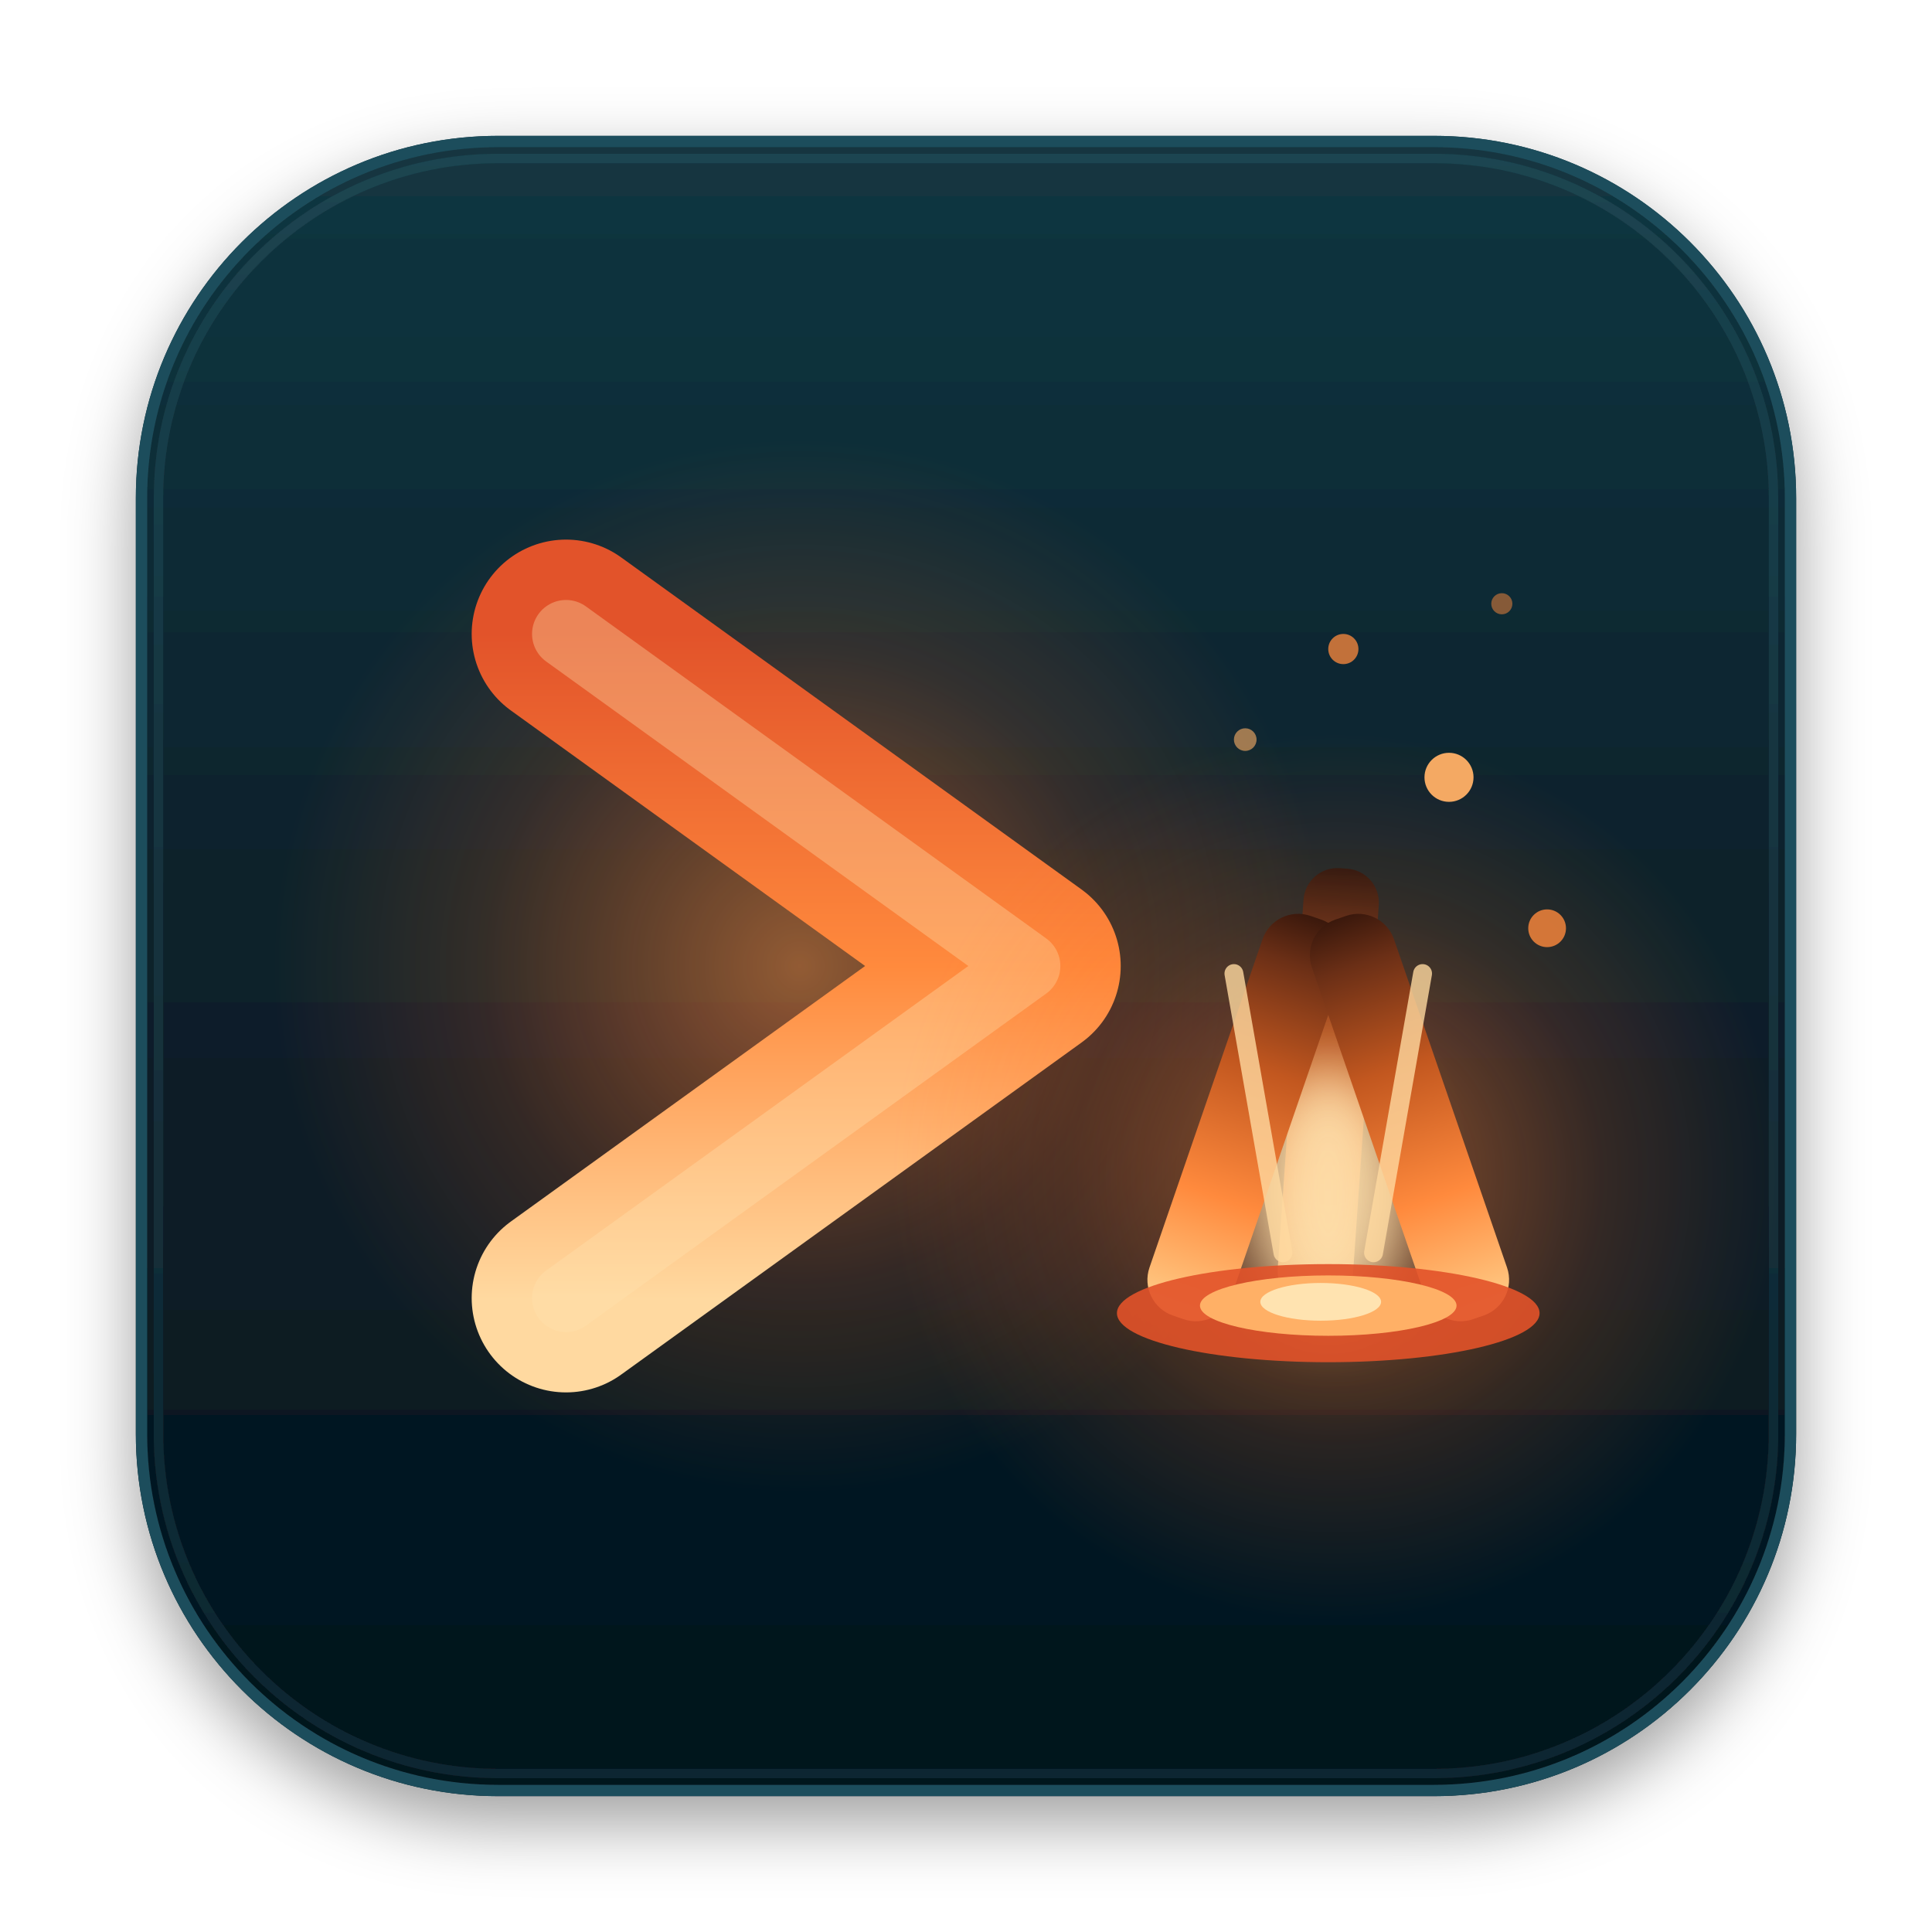
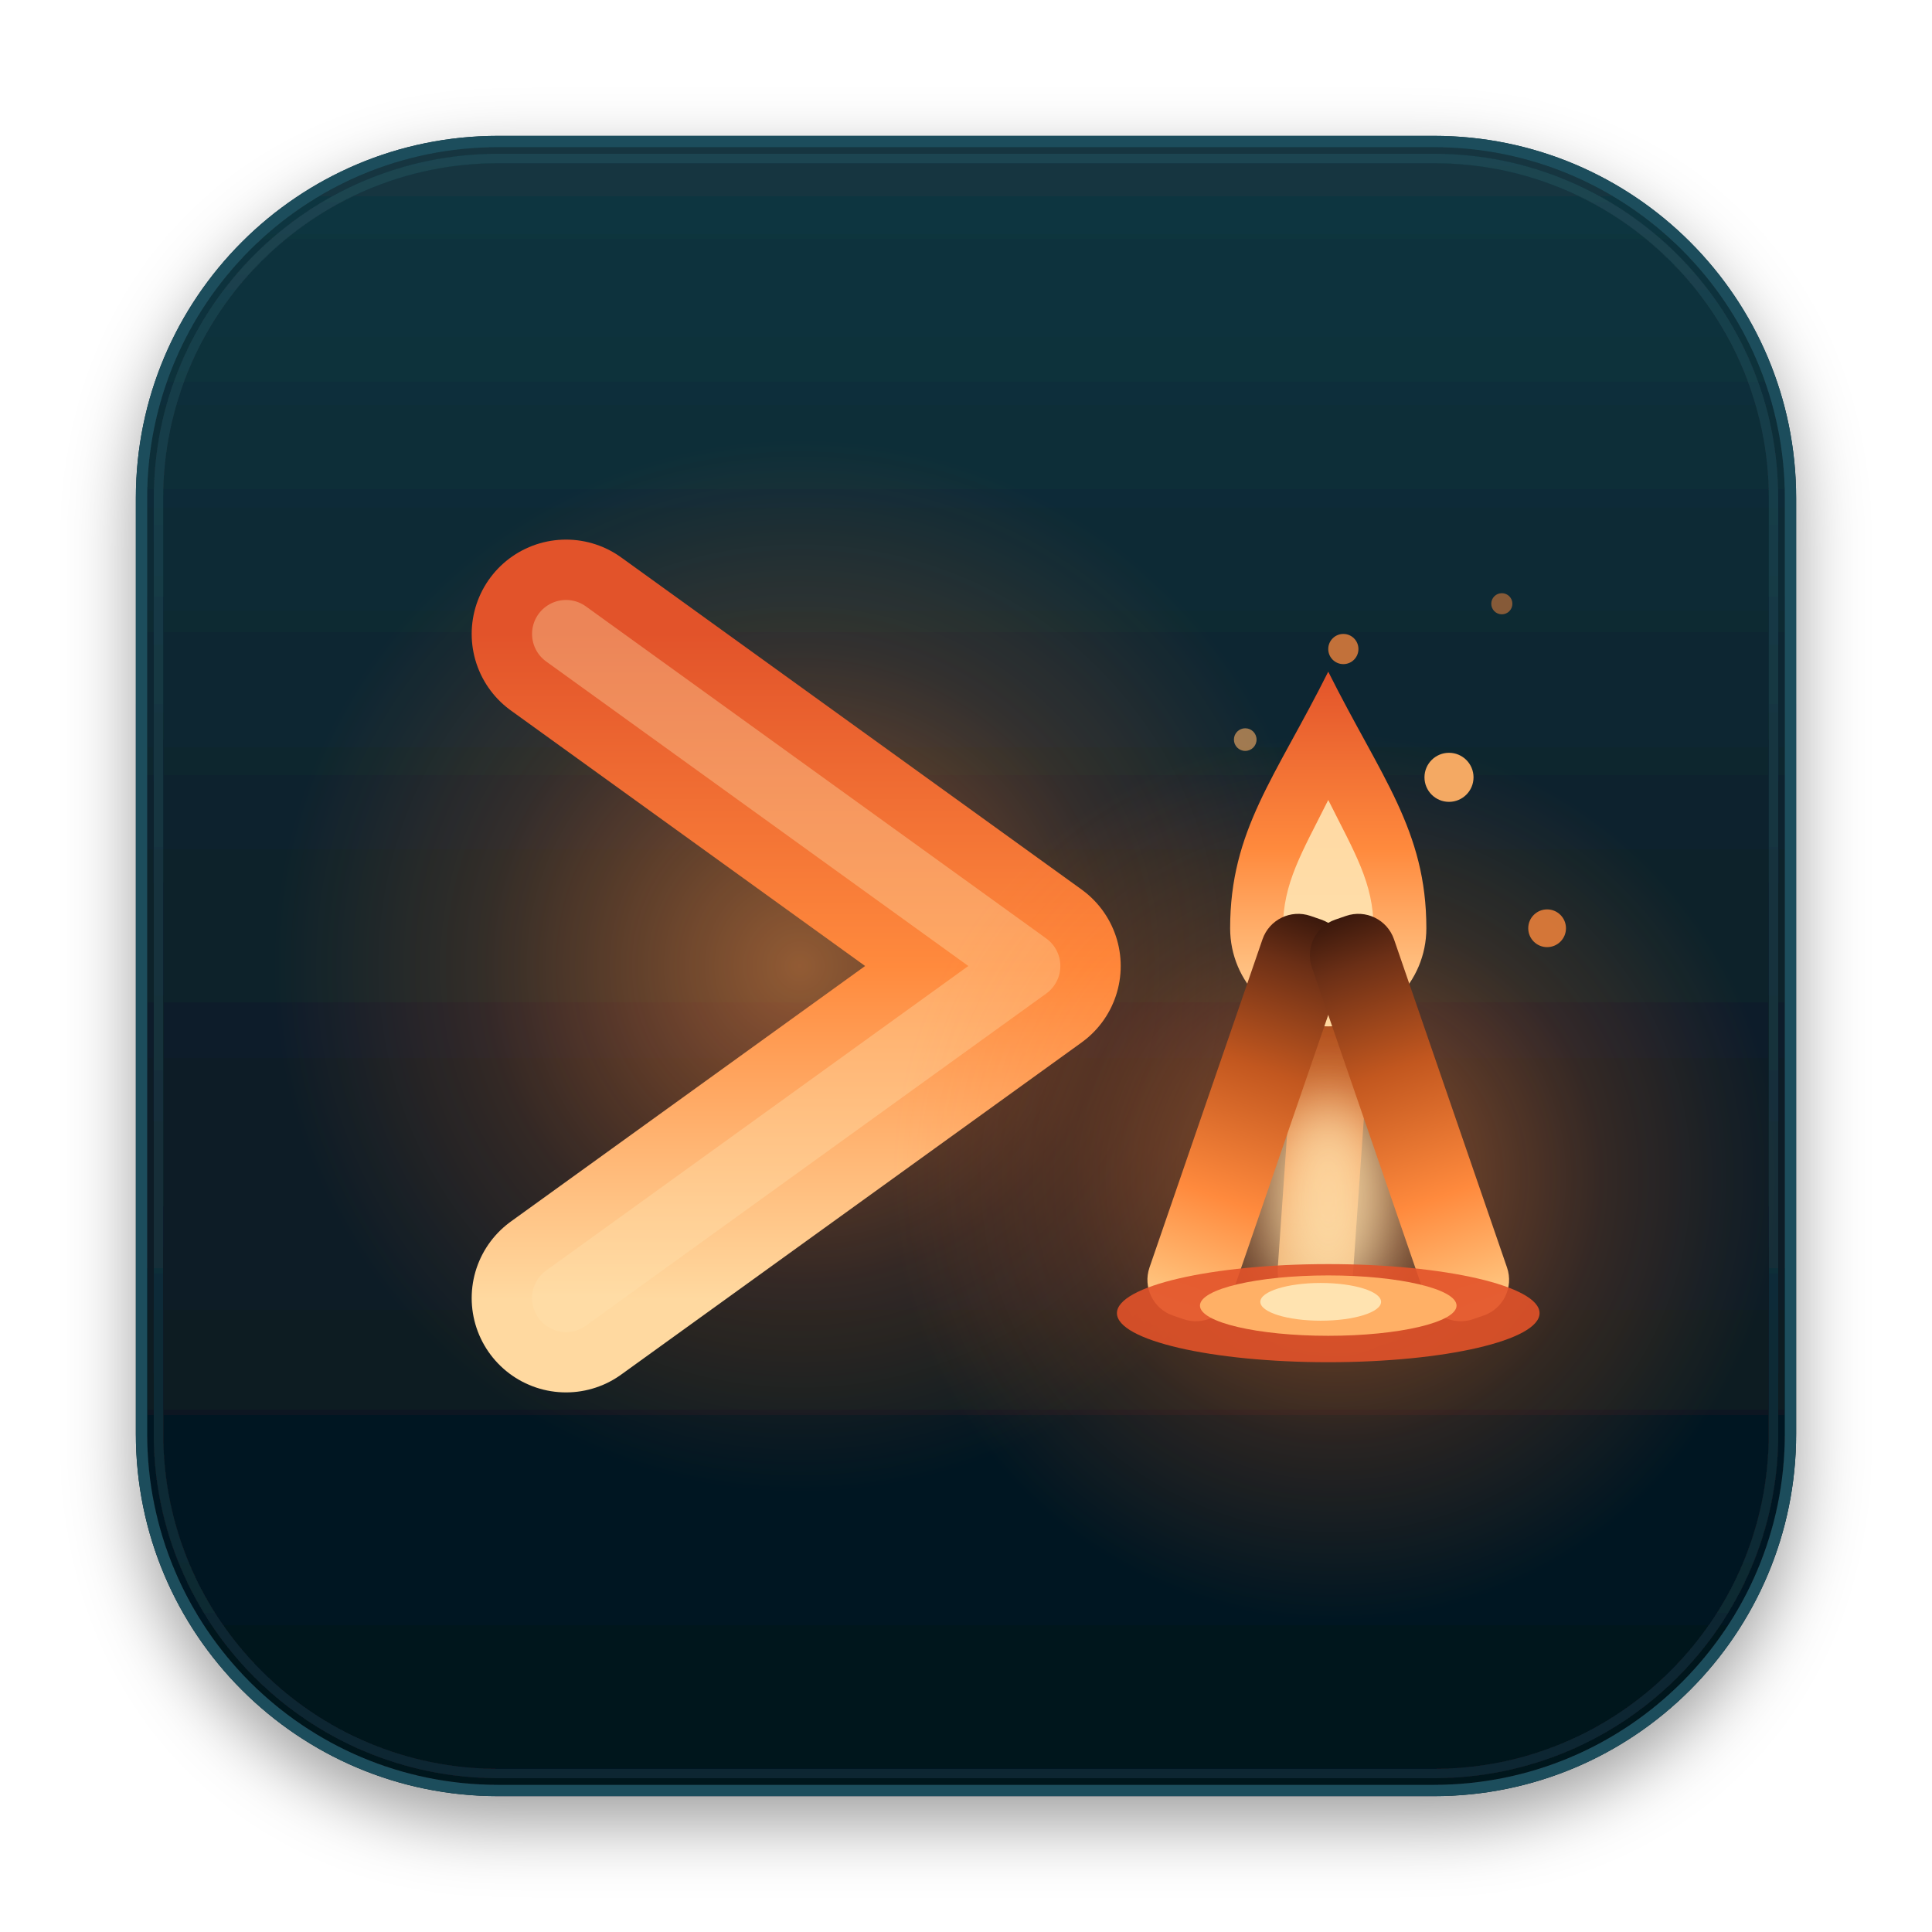
<svg xmlns="http://www.w3.org/2000/svg" viewBox="0 0 512 512" width="512" height="512">
  <defs>
    <linearGradient id="tide" x1="0" y1="0" x2="0" y2="1">
      <stop offset="0%" stop-color="#123641" />
      <stop offset="46%" stop-color="#0a212b" />
      <stop offset="100%" stop-color="#04141d" />
    </linearGradient>
    <linearGradient id="emberup" x1="0" y1="1" x2="0" y2="0">
      <stop offset="0%" stop-color="#ffd9a0" />
      <stop offset="50%" stop-color="#ff8a3d" />
      <stop offset="100%" stop-color="#e2532a" />
    </linearGradient>
    <linearGradient id="wood" x1="0" y1="1" x2="0" y2="0">
      <stop offset="0%" stop-color="#ffcf8a" />
      <stop offset="30%" stop-color="#ff8a3d" />
      <stop offset="62%" stop-color="#c2571f" />
      <stop offset="88%" stop-color="#6b2f16" />
      <stop offset="100%" stop-color="#3a180c" />
    </linearGradient>
    <radialGradient id="heat" cx="50%" cy="50%" r="50%">
      <stop offset="0%" stop-color="#ff8a3d" stop-opacity="0.55" />
      <stop offset="60%" stop-color="#ff6a1f" stop-opacity="0.16" />
      <stop offset="100%" stop-color="#ff6a1f" stop-opacity="0" />
    </radialGradient>
    <filter id="soft" x="-40%" y="-40%" width="180%" height="180%">
      <feGaussianBlur stdDeviation="8" />
    </filter>
    <filter id="drop" x="-20%" y="-20%" width="140%" height="140%">
      <feDropShadow dx="0" dy="7" stdDeviation="9" flood-color="#000000" flood-opacity="0.38" />
    </filter>
  </defs>
  <g filter="url(#drop)">
    <rect x="36" y="36" width="440" height="440" rx="96" fill="url(#tide)" />
    <rect x="37.5" y="37.5" width="437" height="437" rx="94.5" fill="none" stroke="#1f4e5c" stroke-width="3" />
    <rect x="42" y="42" width="428" height="428" rx="90" fill="none" stroke="#6fd0e0" stroke-opacity="0.10" stroke-width="2.5" />
  </g>
  <circle cx="212" cy="256" r="140" fill="url(#heat)" />
  <path d="M150 168 L272 256 L150 344" fill="none" stroke="url(#emberup)" stroke-width="50" stroke-linecap="round" stroke-linejoin="round" />
  <path d="M150 168 L272 256 L150 344" fill="none" stroke="#ffe3b0" stroke-opacity="0.35" stroke-width="18" stroke-linecap="round" stroke-linejoin="round" />
  <circle cx="354" cy="312" r="118" fill="url(#heat)" />
  <rect x="342" y="230" width="20" height="116" rx="9" fill="url(#wood)" opacity="0.85" transform="rotate(4 352 288)" />
-   <ellipse cx="352" cy="316" rx="20" ry="34" fill="#ffe3b0" fill-opacity="0.9" filter="url(#soft)" />
+   <path d="M352 178 C338 206 326 220 326 246 A26 26 0 0 0 378 246 C378 220 366 206 352 178 Z" fill="url(#emberup)" />
+   <path d="M352 212 C345 226 340 234 340 246 A12 12 0 0 0 364 246 C364 234 359 226 352 212 Z" fill="#ffe3b0" fill-opacity="0.9" />
+   <ellipse cx="352" cy="318" rx="16" ry="28" fill="#ffe3b0" fill-opacity="0.85" filter="url(#soft)" />
  <rect x="319" y="240" width="23" height="112" rx="10" fill="url(#wood)" transform="rotate(19 330 296)" />
  <rect x="362" y="240" width="23" height="112" rx="10" fill="url(#wood)" transform="rotate(-19 374 296)" />
-   <path d="M340 332 L327 258 M364 332 L377 258" stroke="#ffd9a0" stroke-opacity="0.8" stroke-width="5" stroke-linecap="round" />
  <ellipse cx="352" cy="348" rx="56" ry="13" fill="#e2532a" fill-opacity="0.9" />
  <ellipse cx="352" cy="346" rx="34" ry="8" fill="#ffb066" />
  <ellipse cx="350" cy="345" rx="16" ry="5" fill="#ffe3b0" />
  <circle cx="384" cy="206" r="6.5" fill="#ffb066" fill-opacity="0.95" />
  <circle cx="356" cy="172" r="4" fill="#ff8a3d" fill-opacity="0.75" />
  <circle cx="410" cy="246" r="5" fill="#ff8a3d" fill-opacity="0.8" />
  <circle cx="330" cy="196" r="3" fill="#ffb066" fill-opacity="0.6" />
  <circle cx="398" cy="160" r="2.8" fill="#ff8a3d" fill-opacity="0.5" />
</svg>
